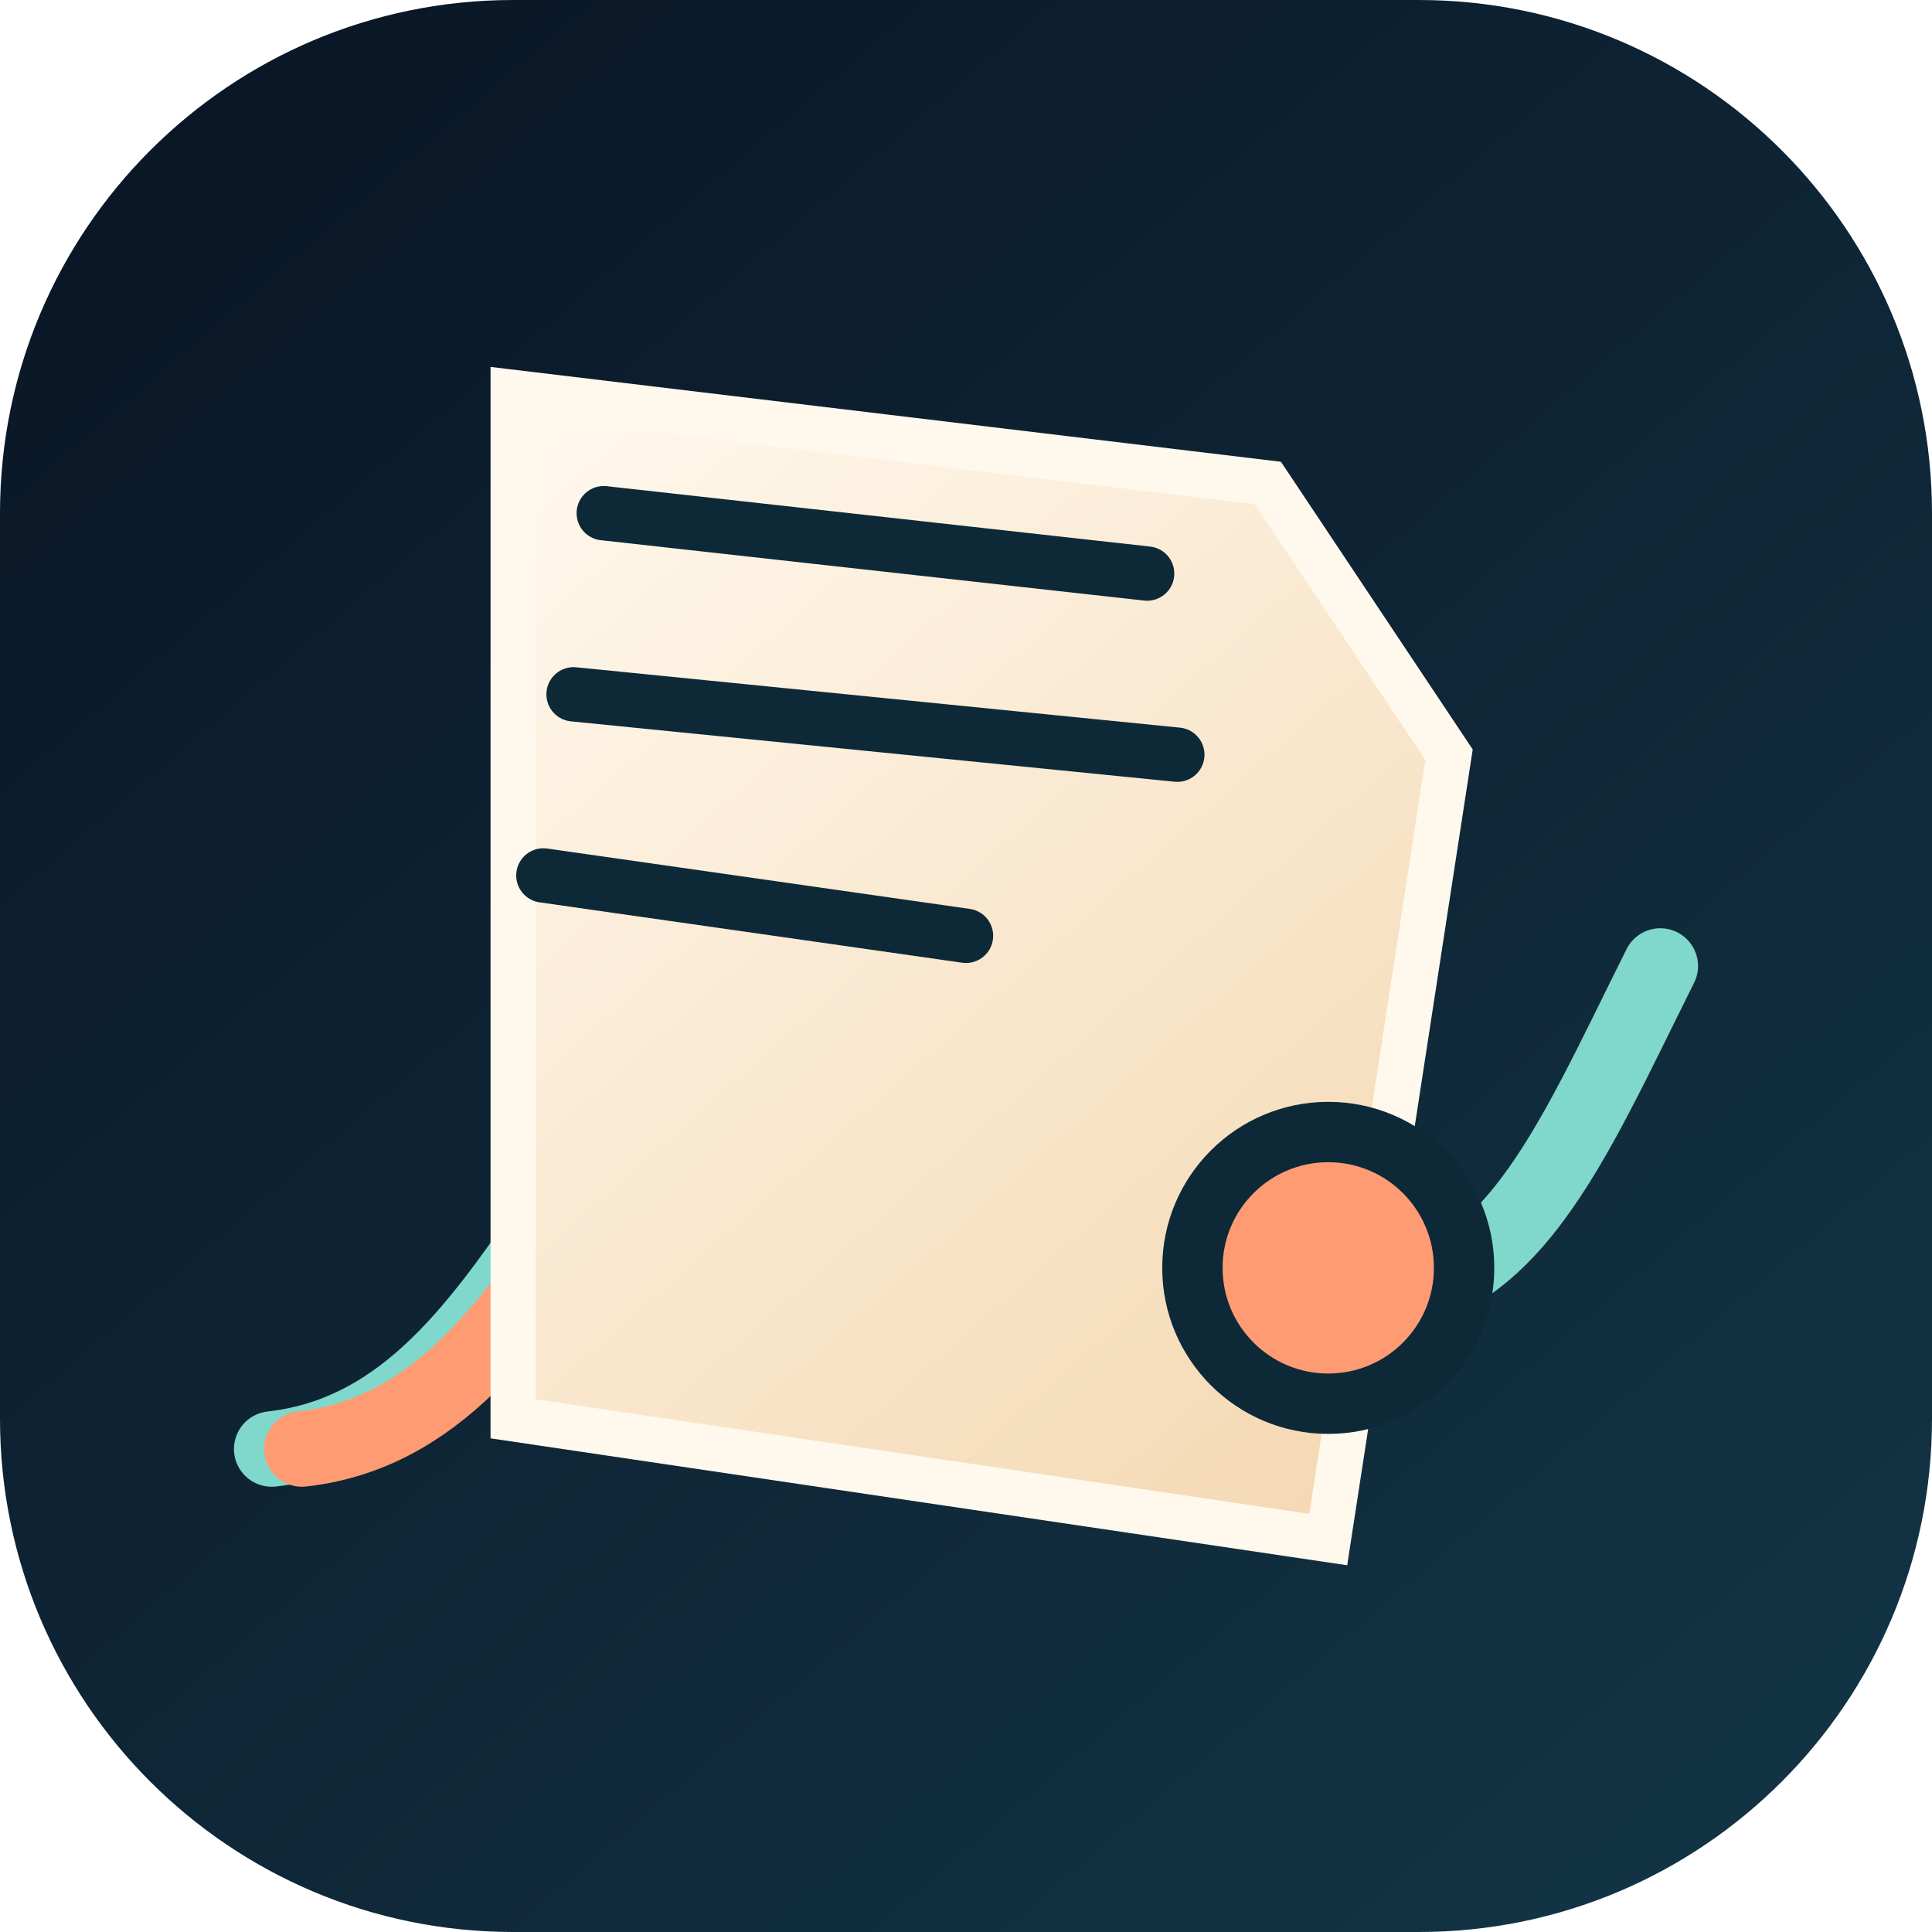
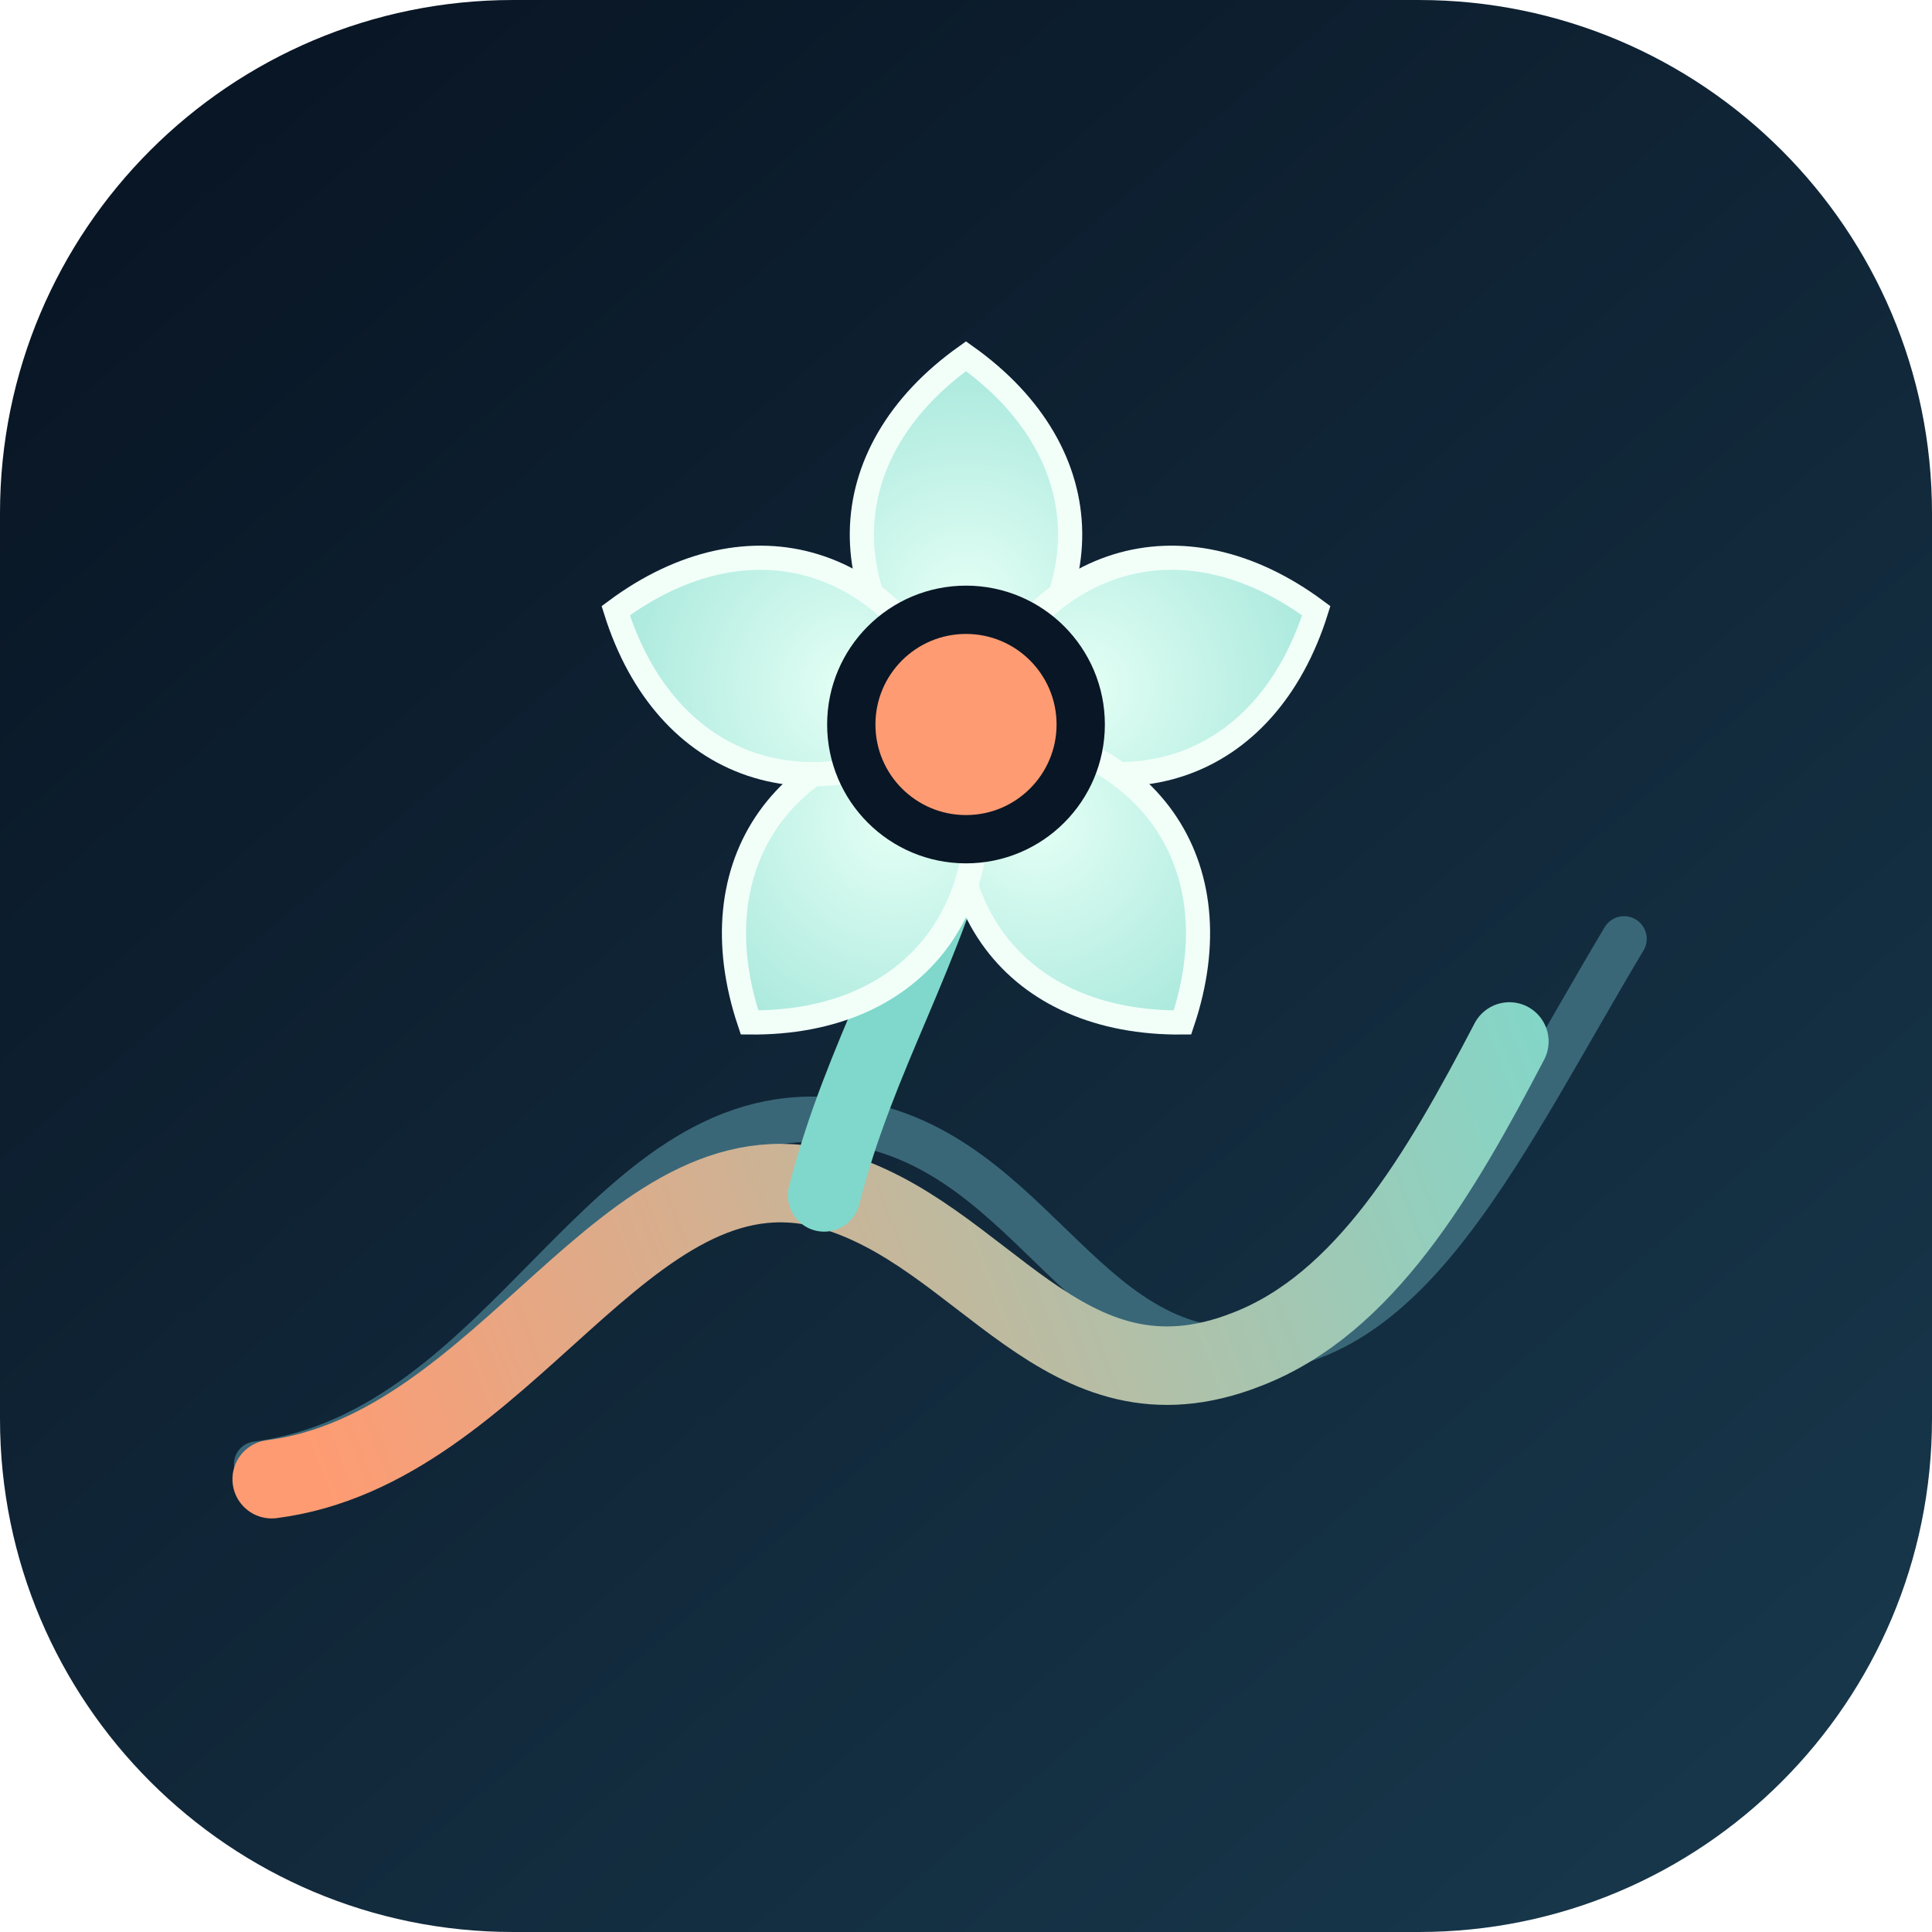
<svg xmlns="http://www.w3.org/2000/svg" viewBox="0 0 64 64" role="img" aria-labelledby="title desc">
  <defs>
    <linearGradient id="field" x1="8" y1="4" x2="56" y2="60" gradientUnits="userSpaceOnUse">
-       <stop stop-color="#0a1727" />
-       <stop offset="1" stop-color="#123344" />
+       <stop stop-color="#091625" />
+       <stop offset="1" stop-color="#17364a" />
    </linearGradient>
-     <linearGradient id="paper" x1="18" y1="14" x2="48" y2="48" gradientUnits="userSpaceOnUse">
-       <stop stop-color="#fff8ed" />
-       <stop offset="1" stop-color="#f4d8b2" />
+     <linearGradient id="route" x1="10" y1="48" x2="52" y2="32" gradientUnits="userSpaceOnUse">
+       <stop stop-color="#ff9b72" />
+       <stop offset="1" stop-color="#7fd8cb" />
    </linearGradient>
+     <radialGradient id="flower" cx="32" cy="20" r="14" gradientUnits="userSpaceOnUse">
+       <stop stop-color="#e4fff5" />
+       <stop offset="1" stop-color="#7fd8cb" />
+     </radialGradient>
+     <path id="petal" d="M32 24c-4.7-3.9-4.5-9 0-12.2 4.5 3.2 4.7 8.3 0 12.2Z" />
  </defs>
  <rect width="64" height="64" rx="17" fill="url(#field)" />
-   <path d="M9 48c9-1 10-15 19-15 8 0 8 11 17 10 5 0 7-5 10-11" fill="none" stroke="#7fd8cb" stroke-linecap="round" stroke-width="2.5" />
-   <path d="M10 48c9-1 10-15 19-15" fill="none" stroke="#ff9b72" stroke-linecap="round" stroke-width="2.5" />
-   <path d="m17 13 25 3 6 9-4 26-27-4z" fill="url(#paper)" stroke="#fff8ed" stroke-width="1.5" />
-   <path d="m20 17 18 2M19 23l20 2M18 29l14 2" fill="none" stroke="#0d2937" stroke-linecap="round" stroke-width="1.8" />
-   <circle cx="44" cy="42" r="4.5" fill="#ff9b72" stroke="#0d2937" stroke-width="2" />
+   <path d="M8.5 48.5c8.4-1.1 11.4-12 19-11.4 6.6.5 8.2 8.1 14.1 7.6 5.3-.4 8.2-6.9 12.2-13.6" fill="none" stroke="#396778" stroke-linecap="round" stroke-width="1.5" />
+   <path d="M9 49c7.8-1 11.7-11.4 18.4-9.6 5.2 1.4 7.8 7.7 13.9 5.3 3.9-1.5 6.4-5.8 8.7-10.2" fill="none" stroke="url(#route)" stroke-linecap="round" stroke-width="2.6" />
+   <path d="M27.3 39.6c1.2-4.7 3.4-7.9 4.7-13.1" fill="none" stroke="#7fd8cb" stroke-linecap="round" stroke-width="2.4" />
+   <g fill="url(#flower)" stroke="#f2fff9" stroke-width="0.8">
+     <use href="#petal" />
+     <use href="#petal" transform="rotate(72 32 24)" />
+     <use href="#petal" transform="rotate(144 32 24)" />
+     <use href="#petal" transform="rotate(216 32 24)" />
+     <use href="#petal" transform="rotate(288 32 24)" />
+   </g>
+   <circle cx="32" cy="24" r="3.8" fill="#ff9b72" stroke="#091625" stroke-width="1.6" />
</svg>
